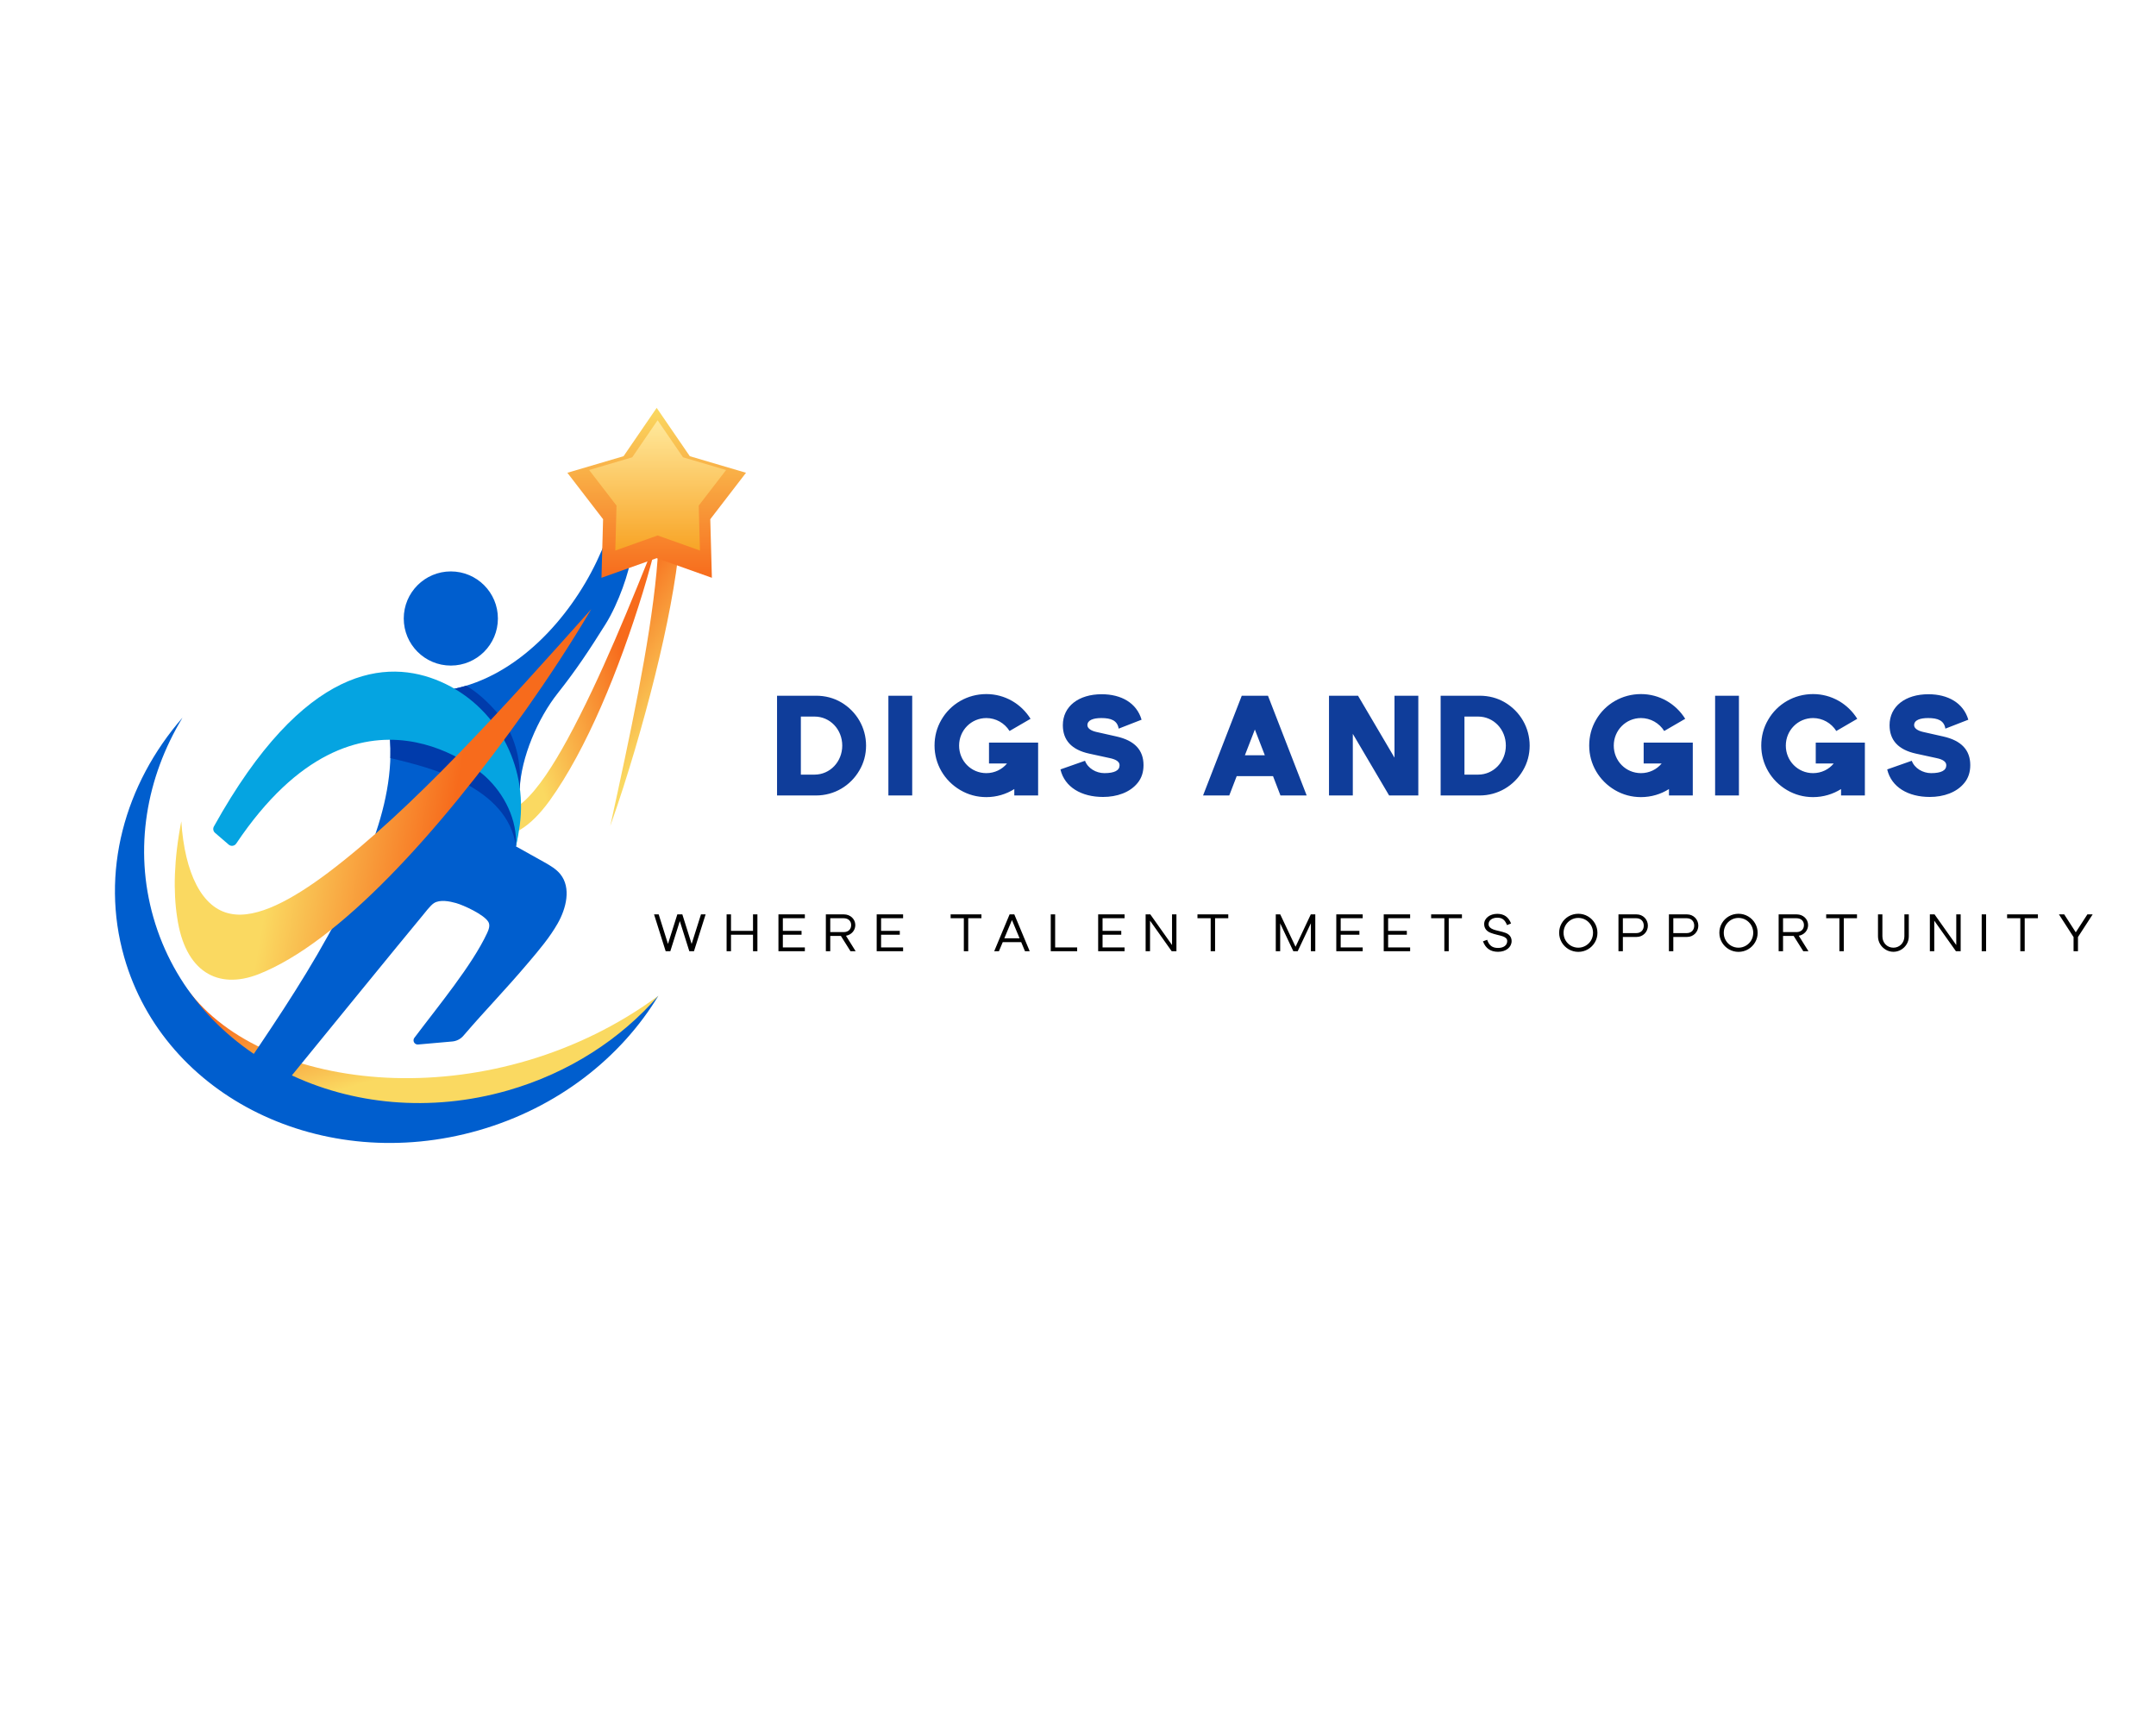
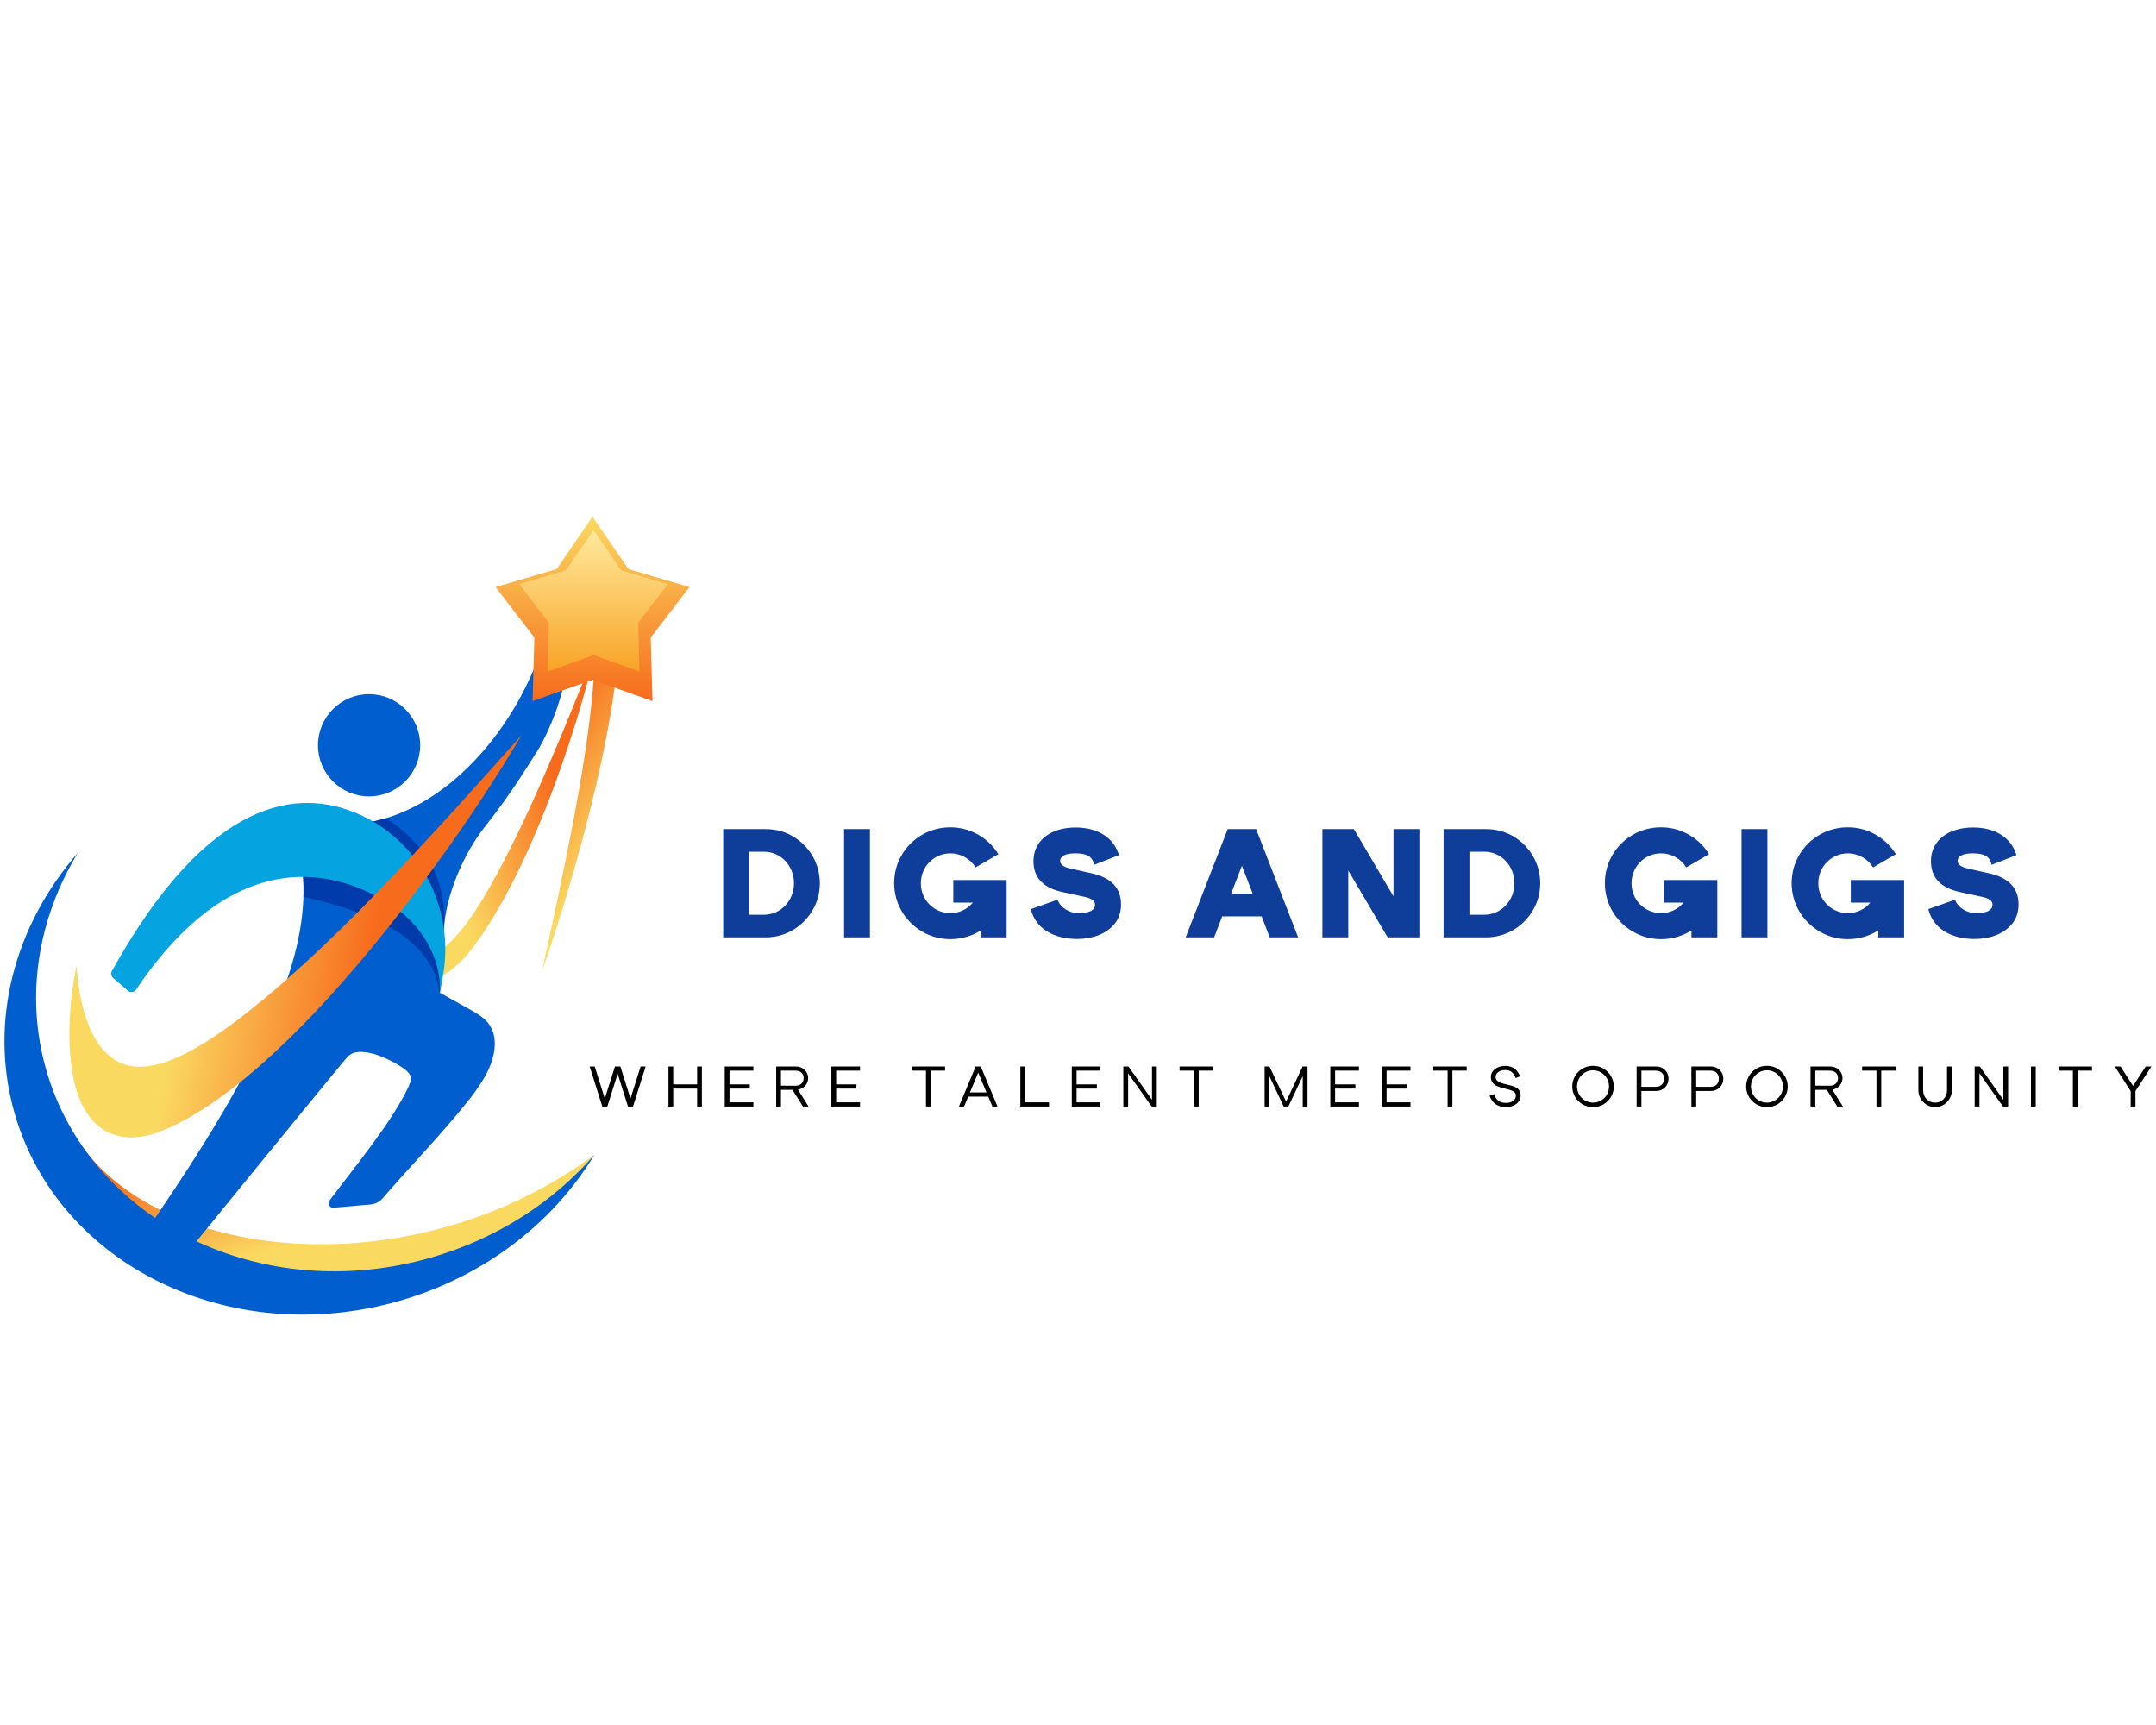
- <svg xmlns="http://www.w3.org/2000/svg" version="1.1" width="1280" height="1024" viewBox="0 0 1280 608" xml:space="preserve">
+ <svg xmlns="http://www.w3.org/2000/svg" version="1.1" width="1280" height="1024" viewBox="65.811 111.95 1179.098 222.606" xml:space="preserve">
  <defs>
</defs>
  <g transform="matrix(1 0 0 1 640 512)" id="background-logo">
    <rect style="stroke: none; stroke-width: 0; stroke-dasharray: none; stroke-linecap: butt; stroke-dashoffset: 0; stroke-linejoin: miter; stroke-miterlimit: 4; fill: rgb(255,255,255); fill-opacity: 0; fill-rule: nonzero; opacity: 1;" paint-order="stroke" x="-640" y="-512" rx="0" ry="0" width="1280" height="1024" />
  </g>
  <g transform="matrix(1.921154 0 0 1.921154 229.2622 261.724)" id="logo-logo">
    <g style="" paint-order="stroke">
      <g transform="matrix(-0.1629717 -0.5683498 1.413558 -0.4053312 -4.13397 37.26476)">
        <g style="" paint-order="stroke">
          <g transform="matrix(1 0 0 1 -56.70812 3.261514)">
            <linearGradient id="SVGID_37332_696857" gradientUnits="userSpaceOnUse" gradientTransform="matrix(1 0 0 1 8.5 6.523028)" x1="0" y1="49.578" x2="119.584" y2="49.578">
              <stop offset="26.5%" style="stop-color:rgb(250,217,97);stop-opacity: 1" />
              <stop offset="72.5%" style="stop-color:rgb(247,107,28);stop-opacity: 1" />
            </linearGradient>
            <path style="stroke: none; stroke-width: 1; stroke-dasharray: none; stroke-linecap: butt; stroke-dashoffset: 0; stroke-linejoin: miter; stroke-miterlimit: 4; fill: url(#SVGID_37332_696857); fill-rule: nonzero; opacity: 1;" paint-order="stroke" transform=" translate(-68.29188, -56.10151)" d="M 41.73 105.68 C 5.03 66.05 46.95 21.9 109.65 11.42 C 164.45 2.26 79.61 8.76 79.61 8.76 L 22.6 38.33 L 11.2 54.75 L 8.5 64.99 L 21.85 93.05 L 35.9 102.35 L 41.73 105.68 z" stroke-linecap="round" />
          </g>
          <g transform="matrix(1 0 0 1 0 0)">
            <path style="stroke: none; stroke-width: 1; stroke-dasharray: none; stroke-linecap: butt; stroke-dashoffset: 0; stroke-linejoin: miter; stroke-miterlimit: 4; fill: rgb(0,94,206); fill-rule: nonzero; opacity: 1;" paint-order="stroke" transform=" translate(-125, -52.84)" d="M 15.84 69.77 C 15.84 35.77 77.6 8.2 153.78 8.2 C 191.21 8.2 225.14 14.86 250 25.66 C 224.96 10.12 184.1 0 137.94 0 C 61.76 0 0 27.57 0 61.57 C 0 78.87 15.99 94.5 41.73 105.68 C 25.44 95.57 15.84 83.18 15.84 69.77 z" stroke-linecap="round" />
          </g>
        </g>
      </g>
      <g transform="matrix(-0.04934053 0.4694438 0.3078015 -0.4408723 75.99938 -48.78001)">
        <g style="" paint-order="stroke">
          <g transform="matrix(1 0 0 1 0 0)">
            <linearGradient id="SVGID_37333_696858" gradientUnits="userSpaceOnUse" gradientTransform="matrix(1 0 0 1 0.000826319 0)" x1="0" y1="44.959" x2="249.999" y2="44.959">
              <stop offset="31%" style="stop-color:rgb(247,107,28);stop-opacity: 1" />
              <stop offset="92.5%" style="stop-color:rgb(250,217,97);stop-opacity: 1" />
            </linearGradient>
            <path style="stroke: none; stroke-width: 1; stroke-dasharray: none; stroke-linecap: butt; stroke-dashoffset: 0; stroke-linejoin: miter; stroke-miterlimit: 4; fill: url(#SVGID_37333_696858); fill-rule: nonzero; opacity: 1;" paint-order="stroke" transform=" translate(-125.0004, -44.95867)" d="M 0.06 0 C 8.37 21.63 23.98 41.11 43.99 52.27 C 62.17 62.55 83.72 65.8 104.5 66.22 C 153.42 67.1 202.49 55.04 250 43.08 C 240.12 50.73 229.33 57.11 218.2 62.74 C 173.38 85.01 119.58 97.34 69.82 85.07 C 44.17 78.71 20.02 61.02 8.52 37.03 C 2.83 25.55 -0.49 12.73 0.06 0 L 0.06 0 z" stroke-linecap="round" />
          </g>
        </g>
      </g>
      <g transform="matrix(0.2071086 -0.3895146 0.08673737 0.2929636 58.47165 -30.36061)">
        <g style="" paint-order="stroke">
          <g transform="matrix(1 0 0 1 0 0)">
            <linearGradient id="SVGID_37334_696859" gradientUnits="userSpaceOnUse" gradientTransform="matrix(1 0 0 1 0.000826319 0)" x1="0" y1="44.959" x2="249.999" y2="44.959">
              <stop offset="26.5%" style="stop-color:rgb(250,217,97);stop-opacity: 1" />
              <stop offset="72.5%" style="stop-color:rgb(247,107,28);stop-opacity: 1" />
            </linearGradient>
            <path style="stroke: none; stroke-width: 1; stroke-dasharray: none; stroke-linecap: butt; stroke-dashoffset: 0; stroke-linejoin: miter; stroke-miterlimit: 4; fill: url(#SVGID_37334_696859); fill-rule: nonzero; opacity: 1;" paint-order="stroke" transform=" translate(-125.0004, -44.95867)" d="M 0.06 0 C 8.37 21.63 23.98 41.11 43.99 52.27 C 62.17 62.55 83.72 65.8 104.5 66.22 C 153.42 67.1 202.49 55.04 250 43.08 C 240.12 50.73 229.33 57.11 218.2 62.74 C 173.38 85.01 119.58 97.34 69.82 85.07 C 44.17 78.71 20.02 61.02 8.52 37.03 C 2.83 25.55 -0.49 12.73 0.06 0 L 0.06 0 z" stroke-linecap="round" />
          </g>
        </g>
      </g>
      <g transform="matrix(0.682912 0 0 0.682912 11.11872 6.149407)">
        <g style="" paint-order="stroke">
          <g transform="matrix(1 0 0 1 4.877908 0)">
            <path style="stroke: none; stroke-width: 1; stroke-dasharray: none; stroke-linecap: butt; stroke-dashoffset: 0; stroke-linejoin: miter; stroke-miterlimit: 4; fill: rgb(0,94,206); fill-rule: nonzero; opacity: 1;" paint-order="stroke" transform=" translate(150.122, -397)" d="M -93.675 447.811 C -97.276 454.127 -102.003 459.707 -106.698 465.244 C -118.283 478.907 -125.387 485.883 -136.351 498.627 C -137.62 500.102 -139.419 501.03 -141.358 501.201 L -156.836 502.568 C -158.47 502.712 -159.501 500.855 -158.516 499.543 C -147.772 485.252 -132.332 466.644 -125.585 452.127 C -124.858 450.558 -124.164 448.695 -124.995 447.179 C -126.848 443.81 -136.249 439.536 -139.65 438.578 C -142.471 437.778 -146.945 436.862 -149.651 438.599 C -151.314 439.662 -153.715 442.915 -154.978 444.421 C -162.976 454.003 -204.936 505.488 -214.454 517.161 C -215.686 518.671 -217.461 519.637 -219.397 519.857 C -225.645 520.565 -231.417 521.229 -237.638 521.985 C -239.252 522.181 -240.355 520.388 -239.443 519.042 C -224.862 497.516 -210.155 476.05 -197.573 453.274 C -181.792 424.713 -164.421 389.54 -170.622 355.672 C -125.427 364.378 -113.373 389.866 -112.246 397.078 C -111.088 404.563 -112.52 412.943 -112.52 412.943 C -108.077 415.48 -104.024 417.628 -99.581 420.165 C -96.981 421.649 -94.318 423.186 -92.444 425.523 C -87.496 431.693 -89.769 440.925 -93.675 447.811 z M -67.145 272.893 C -68.451 271.409 -70.86 271.843 -71.569 273.689 C -74.243 280.649 -77.456 287.408 -81.251 293.835 C -96.211 319.133 -121.699 342.568 -152.661 342.989 C -124.668 350.264 -116.656 368.14 -110.866 387.184 C -110.224 372.561 -102.633 354.98 -93.632 343.621 C -85.115 332.861 -79.259 323.958 -71.974 312.325 C -66.164 303.065 -61.057 288.243 -60.481 281.655 C -60.42 280.952 -60.665 280.259 -61.131 279.729 L -67.145 272.893 z M -142.02 331.117 C -130.255 331.117 -120.718 321.579 -120.718 309.815 C -120.718 298.05 -130.255 288.513 -142.02 288.513 C -153.785 288.513 -163.322 298.05 -163.322 309.815 C -163.322 321.579 -153.785 331.117 -142.02 331.117 z" stroke-linecap="round" />
          </g>
          <g transform="matrix(1 0 0 1 14.35016 -20.41792)">
            <path style="stroke: none; stroke-width: 1; stroke-dasharray: none; stroke-linecap: butt; stroke-dashoffset: 0; stroke-linejoin: miter; stroke-miterlimit: 4; fill: rgb(0,59,171); fill-rule: nonzero; opacity: 1;" paint-order="stroke" transform=" translate(140.6498, -376.5821)" d="M -111.797 403.537 L -111.797 403.547 L -112.524 412.938 C -116.356 386.124 -150.465 377.397 -169.384 372.985 C -169.205 367.206 -169.573 361.415 -170.626 355.667 C -125.431 364.374 -113.376 389.861 -112.25 397.073 C -111.913 399.231 -111.797 401.463 -111.797 403.537 z M -121.234 352.213 C -125.224 347.654 -129.967 343.216 -135.062 340.226 C -140.695 341.932 -146.569 342.9 -152.664 342.984 C -124.703 350.248 -116.681 368.093 -110.891 387.116 L -110.785 385.8 L -110.722 384.958 C -110.249 373.396 -113.202 361.393 -121.234 352.213 z" stroke-linecap="round" />
          </g>
          <g transform="matrix(1 0 0 1 -24.88881 -23.60377)">
            <path style="stroke: none; stroke-width: 1; stroke-dasharray: none; stroke-linecap: butt; stroke-dashoffset: 0; stroke-linejoin: miter; stroke-miterlimit: 4; fill: rgb(5,164,225); fill-rule: nonzero; opacity: 1;" paint-order="stroke" transform=" translate(179.8888, -373.3962)" d="M -242.54 412.125 C -241.494 413.027 -239.901 412.799 -239.131 411.653 C -183.157 328.27 -126.385 381.307 -126.385 381.307 C -117.678 389.308 -111.909 400.973 -112.52 412.943 C -111.843 409.776 -111.257 406.567 -110.82 403.333 C -107.141 376.112 -121.498 349.33 -146.688 338.375 C -170.829 327.876 -208.419 330.431 -249.24 403.931 C -249.768 404.881 -249.555 406.081 -248.732 406.791 L -242.54 412.125 z" stroke-linecap="round" />
          </g>
        </g>
      </g>
      <g transform="matrix(0.5338711 -0.4169073 -0.1565553 0.8968191 -3.643916 -2.48036)">
        <g style="" paint-order="stroke">
          <g transform="matrix(1 0 0 1 0 0)">
            <linearGradient id="SVGID_37334_696860" gradientUnits="userSpaceOnUse" gradientTransform="matrix(1 0 0 1 0.000826319 0)" x1="0" y1="44.959" x2="249.999" y2="44.959">
              <stop offset="26.5%" style="stop-color:rgb(250,217,97);stop-opacity: 1" />
              <stop offset="72.5%" style="stop-color:rgb(247,107,28);stop-opacity: 1" />
            </linearGradient>
            <path style="stroke: none; stroke-width: 1; stroke-dasharray: none; stroke-linecap: butt; stroke-dashoffset: 0; stroke-linejoin: miter; stroke-miterlimit: 4; fill: url(#SVGID_37334_696860); fill-rule: nonzero; opacity: 1;" paint-order="stroke" transform=" translate(-125.0004, -44.95867)" d="M 0.06 0 C 8.37 21.63 23.98 41.11 43.99 52.27 C 62.17 62.55 83.72 65.8 104.5 66.22 C 153.42 67.1 202.49 55.04 250 43.08 C 240.12 50.73 229.33 57.11 218.2 62.74 C 173.38 85.01 119.58 97.34 69.82 85.07 C 44.17 78.71 20.02 61.02 8.52 37.03 C 2.83 25.55 -0.49 12.73 0.06 0 L 0.06 0 z" stroke-linecap="round" />
          </g>
        </g>
      </g>
      <g transform="matrix(0.220838 0 0 0.220838 83.5978 -92.22158)">
        <g style="" paint-order="stroke">
          <g transform="matrix(1 0 0 1 0 0)">
            <linearGradient id="SVGID_37336_696861" gradientUnits="userSpaceOnUse" gradientTransform="matrix(1 0 0 1 -125 -118.8821)" x1="0" y1="0" x2="0" y2="238">
              <stop offset="0%" style="stop-color:rgb(250,217,97);stop-opacity: 1" />
              <stop offset="100%" style="stop-color:rgb(247,107,28);stop-opacity: 1" />
            </linearGradient>
            <polygon style="stroke: none; stroke-width: 1; stroke-dasharray: none; stroke-linecap: butt; stroke-dashoffset: 0; stroke-linejoin: miter; stroke-miterlimit: 4; fill: url(#SVGID_37336_696861); fill-rule: nonzero; opacity: 1;" paint-order="stroke" points="-0,-118.882 46.353,-51.248 125,-28.064 75,36.92 77.254,118.882 -0,91.41 -77.254,118.882 -75,36.92 -125,-28.064 -46.353,-51.248 " />
          </g>
        </g>
      </g>
      <g transform="matrix(0.1693104 0 0 0.1693104 83.88746 -94.52221)">
        <g style="" paint-order="stroke">
          <g transform="matrix(1 0 0 1 0 0)">
            <linearGradient id="SVGID_37337_696862" gradientUnits="userSpaceOnUse" gradientTransform="matrix(1 0 0 1 -125 -118.8821)" x1="125" y1="0" x2="125" y2="237.764">
              <stop offset="0%" style="stop-color:rgb(255,233,156);stop-opacity: 1" />
              <stop offset="100%" style="stop-color:rgb(248,164,38);stop-opacity: 1" />
            </linearGradient>
            <polygon style="stroke: none; stroke-width: 1; stroke-dasharray: none; stroke-linecap: butt; stroke-dashoffset: 0; stroke-linejoin: miter; stroke-miterlimit: 4; fill: url(#SVGID_37337_696862); fill-rule: nonzero; opacity: 1;" paint-order="stroke" points="-0,-118.882 46.353,-51.248 125,-28.064 75,36.92 77.254,118.882 -0,91.41 -77.254,118.882 -75,36.92 -125,-28.064 -46.353,-51.248 " />
          </g>
        </g>
      </g>
    </g>
  </g>
  <g transform="matrix(1.921154 0 0 1.921154 815.5283 234.6022)" id="text-logo">
    <g style="" paint-order="stroke">
      <g transform="matrix(1 0 0 1 0 0)" id="text-logo-path-0">
        <path style="stroke: none; stroke-width: 0; stroke-dasharray: none; stroke-linecap: butt; stroke-dashoffset: 0; stroke-linejoin: miter; stroke-miterlimit: 4; fill: rgb(15,61,154); fill-rule: nonzero; opacity: 1;" paint-order="stroke" transform=" translate(-186.67, 15.41)" d="M 13.89 -6.44 L 9.66 -6.44 L 9.66 -24.38 L 13.89 -24.38 C 18.68 -24.38 22.45 -20.42 22.45 -15.41 C 22.45 -10.44 18.68 -6.44 13.89 -6.44 Z M 14.35 -30.82 L 2.3 -30.82 L 2.3 0 L 14.35 0 C 20.01 0 24.98 -2.99 27.74 -7.73 C 29.12 -10.07 29.81 -12.65 29.81 -15.41 C 29.81 -20.93 26.91 -25.94 22.17 -28.75 C 19.83 -30.13 17.2 -30.82 14.35 -30.82 Z M 44.07 0 L 44.07 -30.82 L 36.71 -30.82 L 36.71 0 Z M 67.8 -9.89 L 73.37 -9.89 C 71.85 -8.05 69.55 -6.9 66.98 -6.9 C 62.28 -6.9 58.56 -10.67 58.56 -15.41 C 58.56 -20.15 62.33 -23.92 66.98 -23.92 C 69.92 -23.92 72.63 -22.36 74.15 -19.92 L 80.64 -23.69 C 77.74 -28.34 72.68 -31.33 66.98 -31.33 C 61.09 -31.33 55.89 -28.24 53.08 -23.37 C 51.66 -20.93 50.97 -18.26 50.97 -15.41 C 50.97 -9.71 54 -4.55 58.93 -1.66 C 61.36 -0.23 64.08 0.51 66.98 0.51 C 70.15 0.51 73.14 -0.41 75.62 -1.98 L 75.62 0 L 82.98 0 L 82.98 -16.33 L 67.8 -16.33 Z M 102.63 -31.28 C 95.5 -31.28 90.62 -27.55 90.62 -21.71 C 90.62 -17.07 93.33 -14.12 98.76 -12.93 L 105.11 -11.55 C 107.13 -11.13 108.15 -10.4 108.15 -9.34 C 108.15 -7.73 106.58 -6.9 103.45 -6.9 C 100.92 -6.9 98.35 -8.37 97.47 -10.72 L 89.88 -8.05 C 91.17 -2.53 96.42 0.46 103.04 0.46 C 107.32 0.46 111.37 -0.92 113.76 -3.91 C 114.95 -5.38 115.55 -7.22 115.55 -9.38 C 115.55 -14.03 112.79 -16.97 107.23 -18.22 L 100.92 -19.64 C 99.31 -20.01 98.21 -20.75 98.21 -21.71 C 98.21 -23.32 100.1 -23.92 102.53 -23.92 C 105.52 -23.92 107.46 -23.18 107.87 -20.65 L 114.95 -23.41 C 113.44 -28.57 108.7 -31.28 102.63 -31.28 Z M 142.05 0 L 144.35 -5.98 L 155.57 -5.98 L 157.87 0 L 165.97 0 L 154.01 -30.82 L 145.91 -30.82 L 133.95 0 Z M 146.88 -12.42 L 149.96 -20.38 L 153.04 -12.42 Z M 180.23 0 L 180.23 -19.04 L 191.45 0 L 200.47 0 L 200.47 -30.82 L 193.11 -30.82 L 193.11 -11.68 L 181.84 -30.82 L 172.87 -30.82 L 172.87 0 Z M 218.96 -6.44 L 214.73 -6.44 L 214.73 -24.38 L 218.96 -24.38 C 223.74 -24.38 227.52 -20.42 227.52 -15.41 C 227.52 -10.44 223.74 -6.44 218.96 -6.44 Z M 219.42 -30.82 L 207.37 -30.82 L 207.37 0 L 219.42 0 C 225.08 0 230.05 -2.99 232.81 -7.73 C 234.19 -10.07 234.88 -12.65 234.88 -15.41 C 234.88 -20.93 231.98 -25.94 227.24 -28.75 C 224.89 -30.13 222.27 -30.82 219.42 -30.82 Z M 270.11 -9.89 L 275.68 -9.89 C 274.16 -8.05 271.86 -6.9 269.28 -6.9 C 264.59 -6.9 260.87 -10.67 260.87 -15.41 C 260.87 -20.15 264.64 -23.92 269.28 -23.92 C 272.23 -23.92 274.94 -22.36 276.46 -19.92 L 282.95 -23.69 C 280.05 -28.34 274.99 -31.33 269.28 -31.33 C 263.4 -31.33 258.2 -28.24 255.39 -23.37 C 253.97 -20.93 253.28 -18.26 253.28 -15.41 C 253.28 -9.71 256.31 -4.55 261.23 -1.66 C 263.67 -0.23 266.39 0.51 269.28 0.51 C 272.46 0.51 275.45 -0.41 277.93 -1.98 L 277.93 0 L 285.29 0 L 285.29 -16.33 L 270.11 -16.33 Z M 299.55 0 L 299.55 -30.82 L 292.19 -30.82 L 292.19 0 Z M 323.29 -9.89 L 328.85 -9.89 C 327.34 -8.05 325.04 -6.9 322.46 -6.9 C 317.77 -6.9 314.04 -10.67 314.04 -15.41 C 314.04 -20.15 317.81 -23.92 322.46 -23.92 C 325.4 -23.92 328.12 -22.36 329.64 -19.92 L 336.12 -23.69 C 333.22 -28.34 328.16 -31.33 322.46 -31.33 C 316.57 -31.33 311.37 -28.24 308.57 -23.37 C 307.14 -20.93 306.45 -18.26 306.45 -15.41 C 306.45 -9.71 309.49 -4.55 314.41 -1.66 C 316.85 -0.23 319.56 0.51 322.46 0.51 C 325.63 0.51 328.62 -0.41 331.11 -1.98 L 331.11 0 L 338.47 0 L 338.47 -16.33 L 323.29 -16.33 Z M 358.11 -31.28 C 350.98 -31.28 346.1 -27.55 346.1 -21.71 C 346.1 -17.07 348.82 -14.12 354.25 -12.93 L 360.59 -11.55 C 362.62 -11.13 363.63 -10.4 363.63 -9.34 C 363.63 -7.73 362.07 -6.9 358.94 -6.9 C 356.41 -6.9 353.83 -8.37 352.96 -10.72 L 345.37 -8.05 C 346.66 -2.53 351.9 0.46 358.52 0.46 C 362.8 0.46 366.85 -0.92 369.24 -3.91 C 370.44 -5.38 371.04 -7.22 371.04 -9.38 C 371.04 -14.03 368.28 -16.97 362.71 -18.22 L 356.41 -19.64 C 354.8 -20.01 353.69 -20.75 353.69 -21.71 C 353.69 -23.32 355.58 -23.92 358.02 -23.92 C 361.01 -23.92 362.94 -23.18 363.35 -20.65 L 370.44 -23.41 C 368.92 -28.57 364.18 -31.28 358.11 -31.28 Z" stroke-linecap="round" />
      </g>
    </g>
  </g>
  <g transform="matrix(1.921154 0 0 1.921154 815.353 345.7426)" id="tagline-343996bd-29a2-4a68-bd6a-c8ab96e6c788-logo">
    <g style="" paint-order="stroke">
      <g transform="matrix(1 0 0 1 -5.684342e-14 0)" id="tagline-343996bd-29a2-4a68-bd6a-c8ab96e6c788-logo-path-0">
        <path style="stroke: none; stroke-width: 0; stroke-dasharray: none; stroke-linecap: butt; stroke-dashoffset: 0; stroke-linejoin: miter; stroke-miterlimit: 4; fill: rgb(0,0,0); fill-rule: nonzero; opacity: 1;" paint-order="stroke" transform=" translate(-223.135, 5.695)" d="M 5.87 0 L 8.81 -9.32 L 11.75 0 L 13.18 0 L 16.78 -11.39 L 15.35 -11.39 L 12.46 -2.26 L 9.59 -11.39 L 8.04 -11.39 L 5.15 -2.26 L 2.28 -11.39 L 0.85 -11.39 L 4.44 0 Z M 24.63 0 L 24.63 -5.1 L 31.43 -5.1 L 31.43 0 L 32.79 0 L 32.79 -11.39 L 31.43 -11.39 L 31.43 -6.29 L 24.63 -6.29 L 24.63 -11.39 L 23.27 -11.39 L 23.27 0 Z M 39.29 0 L 47.45 0 L 47.45 -1.19 L 40.65 -1.19 L 40.65 -5.1 L 46.43 -5.1 L 46.43 -6.29 L 40.65 -6.29 L 40.65 -10.2 L 47.45 -10.2 L 47.45 -11.39 L 39.29 -11.39 Z M 55.3 0 L 55.3 -4.74 L 58.58 -4.74 L 61.56 0 L 63.15 0 L 60.16 -4.79 C 61.81 -5.07 63.04 -6.41 63.04 -8.09 C 63.04 -9.95 61.49 -11.39 59.55 -11.39 L 53.94 -11.39 L 53.94 0 Z M 59.55 -5.92 L 55.3 -5.93 L 55.3 -10.2 L 59.47 -10.2 C 60.84 -10.2 61.76 -9.37 61.76 -8.09 C 61.76 -6.8 60.89 -5.95 59.55 -5.92 Z M 69.65 0 L 77.81 0 L 77.81 -1.19 L 71.01 -1.19 L 71.01 -5.1 L 76.79 -5.1 L 76.79 -6.29 L 71.01 -6.29 L 71.01 -10.2 L 77.81 -10.2 L 77.81 -11.39 L 69.65 -11.39 Z M 97.94 0 L 97.94 -10.2 L 102.02 -10.2 L 102.02 -11.39 L 92.5 -11.39 L 92.5 -10.2 L 96.58 -10.2 L 96.58 0 Z M 107.42 0 L 108.6 -2.81 L 114.31 -2.81 L 115.48 0 L 116.94 0 L 112.18 -11.39 L 110.72 -11.39 L 105.96 0 Z M 109.09 -4 L 111.45 -9.64 L 113.81 -4 Z M 123.44 0 L 131.6 0 L 131.6 -1.19 L 124.8 -1.19 L 124.8 -11.39 L 123.44 -11.39 Z M 138.09 0 L 146.25 0 L 146.25 -1.19 L 139.45 -1.19 L 139.45 -5.1 L 145.23 -5.1 L 145.23 -6.29 L 139.45 -6.29 L 139.45 -10.2 L 146.25 -10.2 L 146.25 -11.39 L 138.09 -11.39 Z M 154.12 0 L 154.12 -9.45 L 160.82 0 L 162.28 0 L 162.28 -11.39 L 160.92 -11.39 L 160.92 -1.92 L 154.21 -11.39 L 152.75 -11.39 L 152.76 -11.37 L 152.76 0 Z M 174.22 0 L 174.22 -10.2 L 178.3 -10.2 L 178.3 -11.39 L 168.78 -11.39 L 168.78 -10.2 L 172.86 -10.2 L 172.86 0 Z M 194.34 0 L 194.34 -8.62 L 198.41 0 L 199.75 0 L 203.83 -8.65 L 203.83 0 L 205.19 0 L 205.19 -11.39 L 203.8 -11.39 L 199.09 -1.39 L 194.36 -11.39 L 192.98 -11.39 L 192.98 0 Z M 211.68 0 L 219.84 0 L 219.84 -1.19 L 213.04 -1.19 L 213.04 -5.1 L 218.82 -5.1 L 218.82 -6.29 L 213.04 -6.29 L 213.04 -10.2 L 219.84 -10.2 L 219.84 -11.39 L 211.68 -11.39 Z M 226.34 0 L 234.5 0 L 234.5 -1.19 L 227.7 -1.19 L 227.7 -5.1 L 233.48 -5.1 L 233.48 -6.29 L 227.7 -6.29 L 227.7 -10.2 L 234.5 -10.2 L 234.5 -11.39 L 226.34 -11.39 Z M 246.43 0 L 246.43 -10.2 L 250.51 -10.2 L 250.51 -11.39 L 240.99 -11.39 L 240.99 -10.2 L 245.07 -10.2 L 245.07 0 Z M 258.3 -3.54 L 257.01 -3.06 C 257.81 -0.9 259.35 0.17 261.66 0.17 C 264.13 0.17 265.86 -1.24 265.86 -3.15 C 265.86 -4.5 265.01 -5.3 263.98 -5.68 C 263.43 -5.88 262.75 -6.07 261.89 -6.27 C 260.41 -6.61 259.71 -6.83 259.17 -7.36 C 258.88 -7.63 258.74 -7.97 258.74 -8.4 C 258.74 -9.57 259.91 -10.37 261.41 -10.37 C 262.96 -10.37 263.77 -9.74 264.44 -8.08 L 265.69 -8.59 C 264.89 -10.59 263.52 -11.56 261.41 -11.56 C 259.17 -11.56 257.38 -10.23 257.38 -8.4 C 257.38 -6.95 258.3 -6.1 259.37 -5.7 C 259.93 -5.47 260.63 -5.27 261.53 -5.05 C 262.91 -4.71 263.59 -4.54 264.11 -4.06 C 264.37 -3.83 264.5 -3.52 264.5 -3.15 C 264.5 -1.87 263.42 -1.02 261.66 -1.02 C 259.81 -1.02 258.89 -1.87 258.3 -3.54 Z M 286.47 0.19 C 288.64 0.19 290.56 -0.97 291.6 -2.77 C 292.13 -3.67 292.38 -4.64 292.38 -5.7 C 292.38 -7.8 291.26 -9.71 289.44 -10.78 C 288.54 -11.31 287.54 -11.58 286.47 -11.58 C 284.29 -11.58 282.37 -10.44 281.33 -8.64 C 280.81 -7.74 280.55 -6.75 280.55 -5.7 C 280.55 -3.59 281.67 -1.68 283.49 -0.61 C 284.39 -0.09 285.4 0.19 286.47 0.19 Z M 286.47 -1.1 C 284.82 -1.1 283.34 -1.97 282.52 -3.38 C 282.12 -4.08 281.91 -4.86 281.91 -5.7 C 281.91 -7.38 282.78 -8.86 284.19 -9.69 C 284.89 -10.1 285.65 -10.3 286.47 -10.3 C 288.12 -10.3 289.6 -9.42 290.41 -8.01 C 290.82 -7.31 291.02 -6.53 291.02 -5.7 C 291.02 -4.01 290.16 -2.53 288.75 -1.72 C 288.05 -1.31 287.28 -1.1 286.47 -1.1 Z M 300.24 0 L 300.24 -4.42 L 304.49 -4.42 C 306.44 -4.42 307.97 -5.95 307.97 -7.91 C 307.97 -9.86 306.44 -11.39 304.49 -11.39 L 298.88 -11.39 L 298.88 0 Z M 304.4 -5.61 L 300.24 -5.61 L 300.24 -10.2 L 304.4 -10.2 C 305.78 -10.2 306.7 -9.28 306.7 -7.91 C 306.7 -6.53 305.78 -5.61 304.4 -5.61 Z M 315.83 0 L 315.83 -4.42 L 320.08 -4.42 C 322.03 -4.42 323.56 -5.95 323.56 -7.91 C 323.56 -9.86 322.03 -11.39 320.08 -11.39 L 314.47 -11.39 L 314.47 0 Z M 319.99 -5.61 L 315.83 -5.61 L 315.83 -10.2 L 319.99 -10.2 C 321.37 -10.2 322.29 -9.28 322.29 -7.91 C 322.29 -6.53 321.37 -5.61 319.99 -5.61 Z M 335.97 0.19 C 338.15 0.19 340.07 -0.97 341.11 -2.77 C 341.63 -3.67 341.89 -4.64 341.89 -5.7 C 341.89 -7.8 340.77 -9.71 338.95 -10.78 C 338.05 -11.31 337.04 -11.58 335.97 -11.58 C 333.8 -11.58 331.87 -10.44 330.84 -8.64 C 330.31 -7.74 330.06 -6.75 330.06 -5.7 C 330.06 -3.59 331.18 -1.68 333 -0.61 C 333.9 -0.09 334.9 0.19 335.97 0.19 Z M 335.97 -1.1 C 334.32 -1.1 332.84 -1.97 332.03 -3.38 C 331.62 -4.08 331.42 -4.86 331.42 -5.7 C 331.42 -7.38 332.28 -8.86 333.69 -9.69 C 334.39 -10.1 335.16 -10.3 335.97 -10.3 C 337.62 -10.3 339.1 -9.42 339.92 -8.01 C 340.32 -7.31 340.53 -6.53 340.53 -5.7 C 340.53 -4.01 339.66 -2.53 338.25 -1.72 C 337.55 -1.31 336.79 -1.1 335.97 -1.1 Z M 349.74 0 L 349.74 -4.74 L 353.02 -4.74 L 356 0 L 357.6 0 L 354.6 -4.79 C 356.25 -5.07 357.48 -6.41 357.48 -8.09 C 357.48 -9.95 355.93 -11.39 353.99 -11.39 L 348.38 -11.39 L 348.38 0 Z M 353.99 -5.92 L 349.74 -5.93 L 349.74 -10.2 L 353.91 -10.2 C 355.28 -10.2 356.2 -9.37 356.2 -8.09 C 356.2 -6.8 355.33 -5.95 353.99 -5.92 Z M 368.51 0 L 368.51 -10.2 L 372.59 -10.2 L 372.59 -11.39 L 363.07 -11.39 L 363.07 -10.2 L 367.15 -10.2 L 367.15 0 Z M 387.24 -11.39 L 387.24 -4.62 C 387.24 -2.55 385.7 -1.1 383.86 -1.1 C 381.89 -1.1 380.44 -2.6 380.44 -4.62 L 380.44 -11.39 L 379.08 -11.39 L 379.08 -4.62 C 379.08 -2.87 380.02 -1.34 381.48 -0.48 C 382.21 -0.05 382.99 0.17 383.86 0.17 C 385.56 0.17 387.12 -0.77 387.97 -2.23 C 388.4 -2.96 388.6 -3.76 388.6 -4.62 L 388.6 -11.39 Z M 396.47 0 L 396.47 -9.45 L 403.17 0 L 404.63 0 L 404.63 -11.39 L 403.27 -11.39 L 403.27 -1.92 L 396.56 -11.39 L 395.1 -11.39 L 395.11 -11.37 L 395.11 0 Z M 412.49 0 L 412.49 -11.39 L 411.13 -11.39 L 411.13 0 Z M 424.42 0 L 424.42 -10.2 L 428.5 -10.2 L 428.5 -11.39 L 418.98 -11.39 L 418.98 -10.2 L 423.06 -10.2 L 423.06 0 Z M 440.88 -4.39 L 441.01 -4.59 L 445.42 -11.39 L 443.79 -11.39 L 440.2 -5.85 L 436.63 -11.39 L 435 -11.39 L 439.38 -4.59 L 439.52 -4.39 L 439.52 0 L 440.88 0 Z" stroke-linecap="round" />
      </g>
    </g>
  </g>
</svg>
